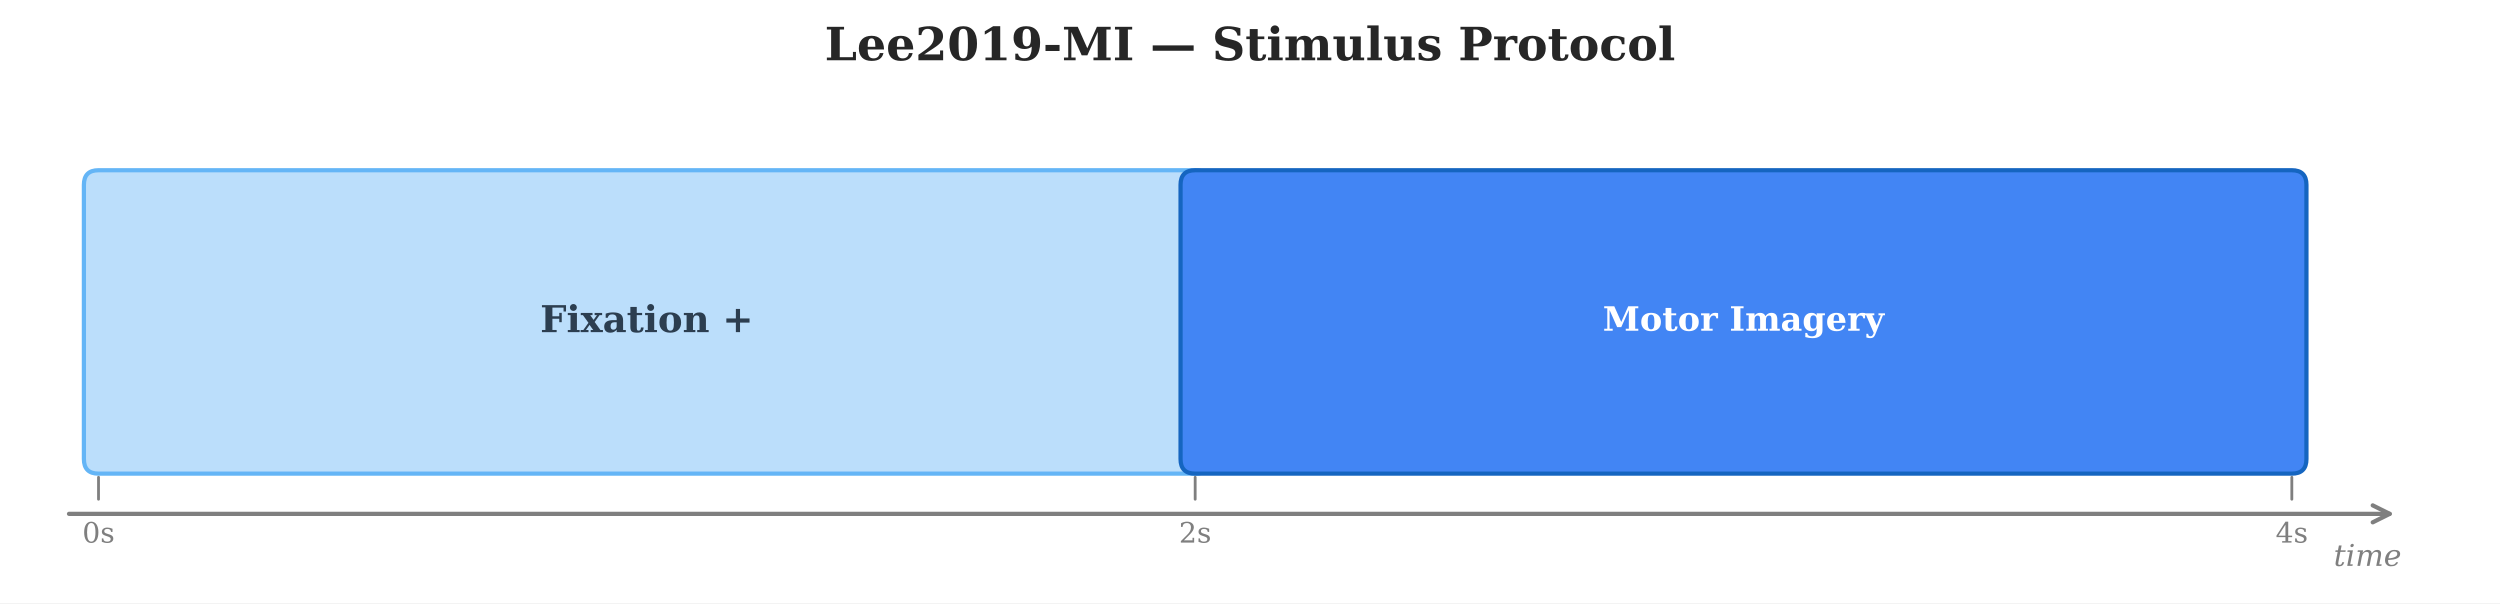
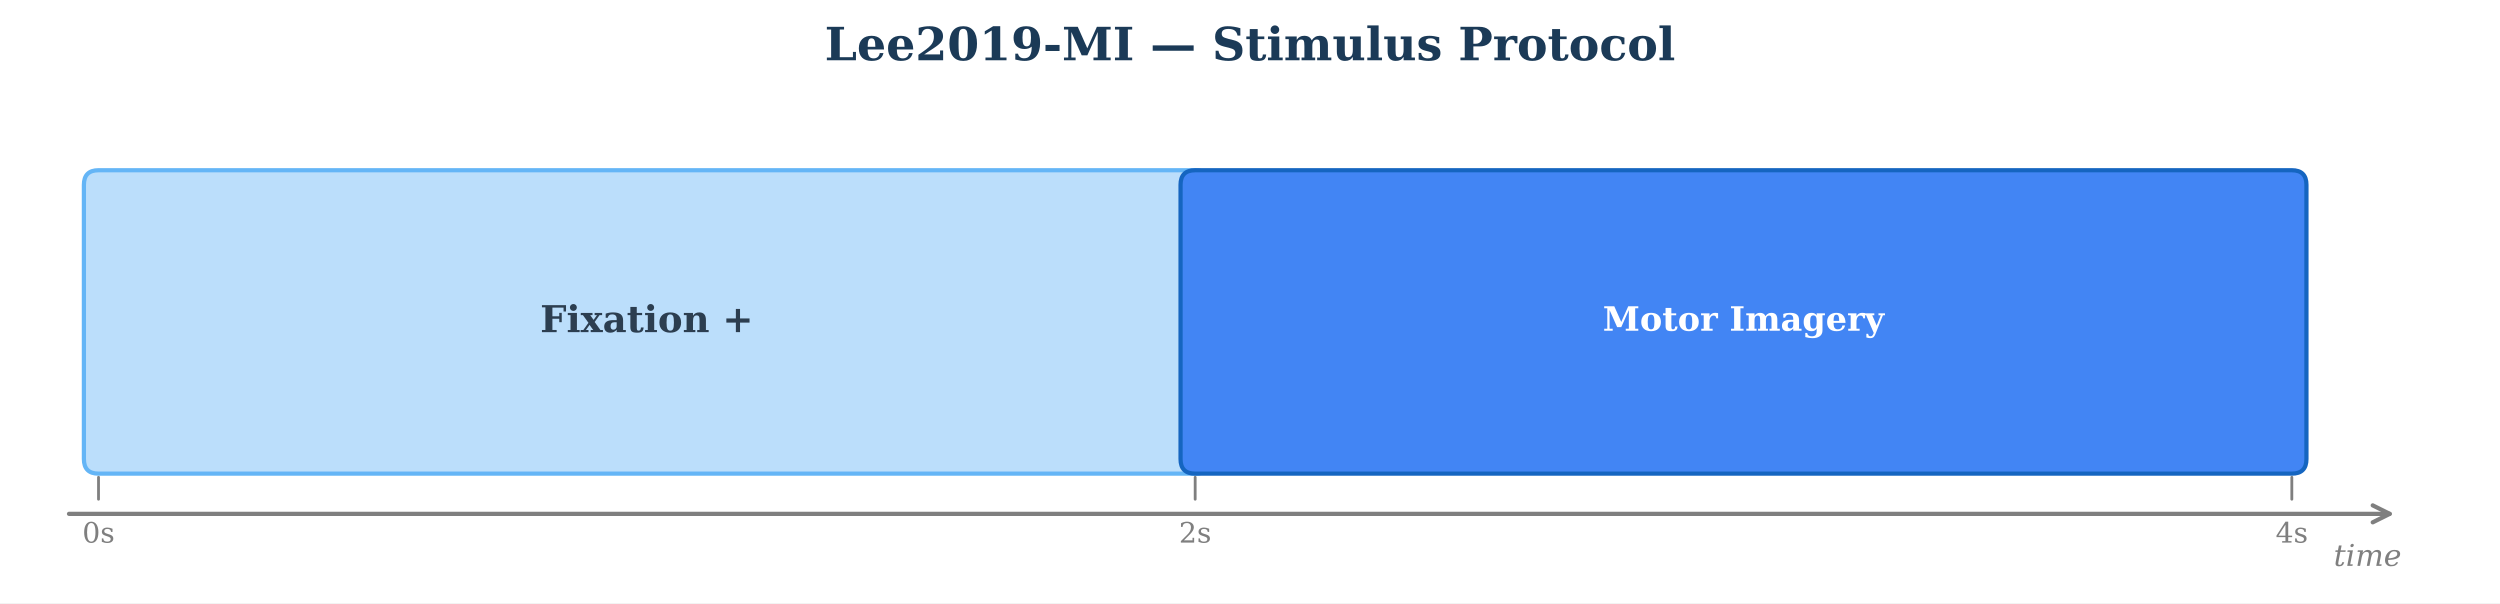
<svg xmlns="http://www.w3.org/2000/svg" xmlns:xlink="http://www.w3.org/1999/xlink" width="708.48pt" height="170.95pt" viewBox="0 0 708.48 170.95" version="1.1">
  <defs>
    <style type="text/css">*{stroke-linejoin: round; stroke-linecap: butt}</style>
  </defs>
  <g id="figure_1">
    <g id="patch_1">
      <path d="M 0 170.95  L 708.48 170.95  L 708.48 0  L 0 0  z " style="fill: #ffffff" />
    </g>
    <g id="axes_1">
      <g id="patch_2">
-         <path d="M 27.919 134.226  L 338.701 134.226  Q 342.845 134.226 342.845 130.082  L 342.845 52.387  Q 342.845 48.243 338.701 48.243  L 27.919 48.243  Q 23.775 48.243 23.775 52.387  L 23.775 130.082  Q 23.775 134.226 27.919 134.226  z " clip-path="url(#pe2b73efa73)" style="fill: #bbdefb; stroke: #64b5f6; stroke-width: 1.2" />
+         <path d="M 27.919 134.226  L 338.701 134.226  Q 342.845 134.226 342.845 130.082  L 342.845 52.387  Q 342.845 48.243 338.701 48.243  L 27.919 48.243  Q 23.775 48.243 23.775 52.387  L 23.775 130.082  Q 23.775 134.226 27.919 134.226  z " clip-path="url(#pffb3ba36f4)" style="fill: #bbdefb; stroke: #64b5f6; stroke-width: 1.2" />
      </g>
      <g id="patch_3">
-         <path d="M 338.701 134.226  L 649.483 134.226  Q 653.627 134.226 653.627 130.082  L 653.627 52.387  Q 653.627 48.243 649.483 48.243  L 338.701 48.243  Q 334.557 48.243 334.557 52.387  L 334.557 130.082  Q 334.557 134.226 338.701 134.226  z " clip-path="url(#pe2b73efa73)" style="fill: #4285f4; stroke: #1565c0; stroke-width: 1.2" />
+         <path d="M 338.701 134.226  L 649.483 134.226  Q 653.627 134.226 653.627 130.082  L 653.627 52.387  Q 653.627 48.243 649.483 48.243  L 338.701 48.243  Q 334.557 48.243 334.557 52.387  L 334.557 130.082  Q 334.557 134.226 338.701 134.226  z " clip-path="url(#pffb3ba36f4)" style="fill: #4285f4; stroke: #1565c0; stroke-width: 1.2" />
      </g>
      <g id="line2d_1">
-         <path d="M 27.919 135.262  L 27.919 141.477  " clip-path="url(#pe2b73efa73)" style="fill: none; stroke: #7f7f7f; stroke-width: 0.8; stroke-linecap: round" />
+         <path d="M 27.919 135.262  L 27.919 141.477  " clip-path="url(#pffb3ba36f4)" style="fill: none; stroke: #7f7f7f; stroke-width: 0.8; stroke-linecap: round" />
      </g>
      <g id="line2d_2">
-         <path d="M 338.701 135.262  L 338.701 141.477  " clip-path="url(#pe2b73efa73)" style="fill: none; stroke: #7f7f7f; stroke-width: 0.8; stroke-linecap: round" />
+         <path d="M 338.701 135.262  L 338.701 141.477  " clip-path="url(#pffb3ba36f4)" style="fill: none; stroke: #7f7f7f; stroke-width: 0.8; stroke-linecap: round" />
      </g>
      <g id="line2d_3">
-         <path d="M 649.483 135.262  L 649.483 141.477  " clip-path="url(#pe2b73efa73)" style="fill: none; stroke: #7f7f7f; stroke-width: 0.8; stroke-linecap: round" />
+         <path d="M 649.483 135.262  L 649.483 141.477  " clip-path="url(#pffb3ba36f4)" style="fill: none; stroke: #7f7f7f; stroke-width: 0.8; stroke-linecap: round" />
      </g>
      <g id="text_1">
-         <g clip-path="url(#pe2b73efa73)">
+         <g clip-path="url(#pffb3ba36f4)">
          <g style="fill: #2c3e50" transform="translate(153.0912 94.13173) scale(0.105 -0.105)">
            <defs>
              <path id="DejaVuSerif-Bold-46" d="M 300 0  L 300 378  L 897 378  L 897 4288  L 300 4288  L 300 4666  L 4459 4666  L 4459 3566  L 4031 3566  L 4031 4238  L 2106 4238  L 2106 2741  L 3291 2741  L 3291 3334  L 3719 3334  L 3719 1722  L 3291 1722  L 3291 2316  L 2106 2316  L 2106 378  L 2841 378  L 2841 0  L 300 0  z " transform="scale(0.015625)" />
              <path id="DejaVuSerif-Bold-69" d="M 588 4263  Q 588 4516 763 4689  Q 938 4863 1191 4863  Q 1438 4863 1611 4689  Q 1784 4516 1784 4263  Q 1784 4016 1611 3842  Q 1438 3669 1191 3669  Q 938 3669 763 3841  Q 588 4013 588 4263  z M 1797 378  L 2272 378  L 2272 0  L 219 0  L 219 378  L 691 378  L 691 2944  L 219 2944  L 219 3322  L 1797 3322  L 1797 378  z " transform="scale(0.015625)" />
              <path id="DejaVuSerif-Bold-78" d="M 2247 2119  L 2834 2944  L 2425 2944  L 2425 3322  L 3719 3322  L 3719 2944  L 3278 2944  L 2431 1759  L 3419 378  L 3859 378  L 3859 0  L 1747 0  L 1747 378  L 2175 378  L 1550 1253  L 922 378  L 1369 378  L 1369 0  L 0 0  L 0 378  L 475 378  L 1356 1619  L 403 2944  L 31 2944  L 31 3322  L 2059 3322  L 2059 2944  L 1656 2944  L 2247 2119  z " transform="scale(0.015625)" />
              <path id="DejaVuSerif-Bold-61" d="M 3525 2041  L 3525 378  L 4000 378  L 4000 0  L 2419 0  L 2419 422  Q 2200 159 1931 34  Q 1663 -91 1319 -91  Q 809 -91 536 182  Q 263 456 263 966  Q 263 1525 655 1803  Q 1047 2081 1838 2081  L 2419 2081  L 2419 2278  Q 2419 2681 2228 2873  Q 2038 3066 1638 3066  Q 1306 3066 1126 2930  Q 947 2794 872 2484  L 519 2484  L 519 3200  Q 816 3306 1134 3359  Q 1453 3413 1806 3413  Q 2697 3413 3111 3081  Q 3525 2750 3525 2041  z M 2419 1044  L 2419 1709  L 2003 1709  Q 1694 1709 1528 1540  Q 1363 1372 1363 1056  Q 1363 741 1483 584  Q 1603 428 1850 428  Q 2106 428 2262 597  Q 2419 766 2419 1044  z " transform="scale(0.015625)" />
              <path id="DejaVuSerif-Bold-74" d="M 634 2944  L 153 2944  L 153 3322  L 634 3322  L 634 4353  L 1741 4353  L 1741 3322  L 2663 3322  L 2663 2944  L 1741 2944  L 1741 909  Q 1741 475 1809 369  Q 1878 263 2059 263  Q 2259 263 2356 397  Q 2453 531 2459 813  L 2925 813  Q 2897 313 2651 111  Q 2406 -91 1806 -91  Q 1122 -91 878 123  Q 634 338 634 909  L 634 2944  z " transform="scale(0.015625)" />
              <path id="DejaVuSerif-Bold-6f" d="M 2138 263  Q 2488 263 2630 563  Q 2772 863 2772 1663  Q 2772 2463 2631 2761  Q 2491 3059 2138 3059  Q 1784 3059 1640 2757  Q 1497 2456 1497 1663  Q 1497 869 1640 566  Q 1784 263 2138 263  z M 2138 -91  Q 1259 -91 761 376  Q 263 844 263 1663  Q 263 2484 761 2948  Q 1259 3413 2138 3413  Q 3019 3413 3516 2948  Q 4013 2484 4013 1663  Q 4013 844 3514 376  Q 3016 -91 2138 -91  z " transform="scale(0.015625)" />
              <path id="DejaVuSerif-Bold-6e" d="M 219 0  L 219 378  L 691 378  L 691 2944  L 219 2944  L 219 3322  L 1797 3322  L 1797 2853  Q 1997 3150 2253 3281  Q 2509 3413 2900 3413  Q 3459 3413 3745 3083  Q 4031 2753 4031 2113  L 4031 378  L 4506 378  L 4506 0  L 2522 0  L 2522 378  L 2925 378  L 2925 2144  Q 2925 2566 2817 2730  Q 2709 2894 2444 2894  Q 2109 2894 1953 2648  Q 1797 2403 1797 1869  L 1797 378  L 2203 378  L 2203 0  L 219 0  z " transform="scale(0.015625)" />
              <path id="DejaVuSerif-Bold-20" transform="scale(0.015625)" />
              <path id="DejaVuSerif-Bold-2b" d="M 3041 4013  L 3041 2369  L 4684 2369  L 4684 1650  L 3041 1650  L 3041 6  L 2322 6  L 2322 1650  L 678 1650  L 678 2369  L 2322 2369  L 2322 4013  L 3041 4013  z " transform="scale(0.015625)" />
            </defs>
            <use xlink:href="#DejaVuSerif-Bold-46" />
            <use xlink:href="#DejaVuSerif-Bold-69" transform="translate(70.99609 0)" />
            <use xlink:href="#DejaVuSerif-Bold-78" transform="translate(108.9844 0)" />
            <use xlink:href="#DejaVuSerif-Bold-61" transform="translate(168.6035 0)" />
            <use xlink:href="#DejaVuSerif-Bold-74" transform="translate(233.3984 0)" />
            <use xlink:href="#DejaVuSerif-Bold-69" transform="translate(279.5898 0)" />
            <use xlink:href="#DejaVuSerif-Bold-6f" transform="translate(317.5781 0)" />
            <use xlink:href="#DejaVuSerif-Bold-6e" transform="translate(384.2773 0)" />
            <use xlink:href="#DejaVuSerif-Bold-20" transform="translate(456.9824 0)" />
            <use xlink:href="#DejaVuSerif-Bold-2b" transform="translate(491.7969 0)" />
          </g>
        </g>
      </g>
      <g id="text_2">
-         <g clip-path="url(#pe2b73efa73)">
+         <g clip-path="url(#pffb3ba36f4)">
          <g style="fill: #ffffff" transform="translate(454.2149 93.72071) scale(0.095 -0.095)">
            <defs>
              <path id="DejaVuSerif-Bold-4d" d="M 269 0  L 269 378  L 863 378  L 863 4288  L 269 4288  L 269 4666  L 2194 4666  L 3525 1672  L 4863 4666  L 6784 4666  L 6784 4288  L 6188 4288  L 6188 378  L 6784 378  L 6784 0  L 4384 0  L 4384 378  L 4978 378  L 4978 3938  L 3531 684  L 2741 684  L 1300 3938  L 1300 378  L 1894 378  L 1894 0  L 269 0  z " transform="scale(0.015625)" />
              <path id="DejaVuSerif-Bold-72" d="M 3438 3359  L 3438 2369  L 3084 2369  Q 3066 2634 2941 2764  Q 2816 2894 2578 2894  Q 2216 2894 2006 2575  Q 1797 2256 1797 1691  L 1797 378  L 2400 378  L 2400 0  L 219 0  L 219 378  L 691 378  L 691 2944  L 184 2944  L 184 3322  L 1797 3322  L 1797 2731  Q 1959 3078 2226 3245  Q 2494 3413 2881 3413  Q 2978 3413 3117 3398  Q 3256 3384 3438 3359  z " transform="scale(0.015625)" />
              <path id="DejaVuSerif-Bold-49" d="M 300 0  L 300 378  L 897 378  L 897 4288  L 300 4288  L 300 4666  L 2700 4666  L 2700 4288  L 2100 4288  L 2100 378  L 2700 378  L 2700 0  L 300 0  z " transform="scale(0.015625)" />
              <path id="DejaVuSerif-Bold-6d" d="M 3884 2778  Q 4116 3109 4384 3261  Q 4653 3413 5013 3413  Q 5584 3413 5867 3089  Q 6150 2766 6150 2113  L 6150 378  L 6625 378  L 6625 0  L 4647 0  L 4647 378  L 5044 378  L 5044 1947  Q 5044 2569 4948 2731  Q 4853 2894 4594 2894  Q 4300 2894 4137 2667  Q 3975 2441 3975 2022  L 3975 378  L 4372 378  L 4372 0  L 2472 0  L 2472 378  L 2869 378  L 2869 1947  Q 2869 2569 2772 2731  Q 2675 2894 2419 2894  Q 2122 2894 1959 2667  Q 1797 2441 1797 2022  L 1797 378  L 2194 378  L 2194 0  L 219 0  L 219 378  L 691 378  L 691 2944  L 219 2944  L 219 3322  L 1797 3322  L 1797 2853  Q 1991 3144 2241 3278  Q 2491 3413 2834 3413  Q 3241 3413 3494 3258  Q 3747 3103 3884 2778  z " transform="scale(0.015625)" />
              <path id="DejaVuSerif-Bold-67" d="M 3853 2944  L 3853 44  Q 3853 -656 3354 -1039  Q 2856 -1422 1947 -1422  Q 1616 -1422 1275 -1370  Q 934 -1319 575 -1216  L 575 -422  L 928 -422  Q 975 -750 1192 -909  Q 1409 -1069 1813 -1069  Q 2325 -1069 2536 -823  Q 2747 -578 2747 44  L 2747 422  Q 2606 163 2367 36  Q 2128 -91 1778 -91  Q 1072 -91 667 378  Q 263 847 263 1663  Q 263 2481 667 2947  Q 1072 3413 1778 3413  Q 2128 3413 2367 3286  Q 2606 3159 2747 2900  L 2747 3322  L 4325 3322  L 4325 2944  L 3853 2944  z M 2747 1825  Q 2747 2406 2597 2665  Q 2447 2925 2119 2925  Q 1775 2925 1636 2651  Q 1497 2378 1497 1663  Q 1497 947 1637 672  Q 1778 397 2119 397  Q 2447 397 2597 656  Q 2747 916 2747 1497  L 2747 1825  z " transform="scale(0.015625)" />
              <path id="DejaVuSerif-Bold-65" d="M 2566 1875  Q 2566 2531 2444 2795  Q 2322 3059 2028 3059  Q 1744 3059 1620 2800  Q 1497 2541 1497 1931  L 1497 1875  L 2566 1875  z M 3781 1503  L 1497 1503  L 1497 1478  Q 1497 834 1690 548  Q 1884 263 2316 263  Q 2675 263 2897 453  Q 3119 644 3181 1006  L 3700 1006  Q 3566 441 3166 175  Q 2766 -91 2047 -91  Q 1184 -91 723 364  Q 263 819 263 1663  Q 263 2488 734 2950  Q 1206 3413 2047 3413  Q 2872 3413 3312 2927  Q 3753 2441 3781 1503  z " transform="scale(0.015625)" />
              <path id="DejaVuSerif-Bold-79" d="M 1997 -750  Q 1847 -1116 1634 -1269  Q 1422 -1422 1063 -1422  Q 909 -1422 721 -1387  Q 534 -1353 313 -1288  L 313 -594  L 666 -597  Q 675 -838 779 -953  Q 884 -1069 1094 -1069  Q 1297 -1069 1422 -958  Q 1547 -847 1672 -538  L 1722 -422  L 275 2944  L -84 2944  L -84 3322  L 1831 3322  L 1831 2944  L 1434 2944  L 2278 978  L 3066 2944  L 2625 2944  L 2625 3322  L 3872 3322  L 3872 2944  L 3469 2944  L 1997 -750  z " transform="scale(0.015625)" />
            </defs>
            <use xlink:href="#DejaVuSerif-Bold-4d" />
            <use xlink:href="#DejaVuSerif-Bold-6f" transform="translate(110.6934 0)" />
            <use xlink:href="#DejaVuSerif-Bold-74" transform="translate(177.3926 0)" />
            <use xlink:href="#DejaVuSerif-Bold-6f" transform="translate(223.584 0)" />
            <use xlink:href="#DejaVuSerif-Bold-72" transform="translate(290.2832 0)" />
            <use xlink:href="#DejaVuSerif-Bold-20" transform="translate(342.9688 0)" />
            <use xlink:href="#DejaVuSerif-Bold-49" transform="translate(377.7832 0)" />
            <use xlink:href="#DejaVuSerif-Bold-6d" transform="translate(424.5605 0)" />
            <use xlink:href="#DejaVuSerif-Bold-61" transform="translate(530.3711 0)" />
            <use xlink:href="#DejaVuSerif-Bold-67" transform="translate(595.166 0)" />
            <use xlink:href="#DejaVuSerif-Bold-65" transform="translate(665.0879 0)" />
            <use xlink:href="#DejaVuSerif-Bold-72" transform="translate(728.7109 0)" />
            <use xlink:href="#DejaVuSerif-Bold-79" transform="translate(781.3965 0)" />
          </g>
        </g>
      </g>
      <g id="text_3">
        <g style="fill: #7f7f7f" transform="translate(23.32131 153.7719) scale(0.08 -0.08)">
          <defs>
            <path id="DejaVuSerif-30" d="M 2034 219  Q 2513 219 2750 744  Q 2988 1269 2988 2328  Q 2988 3391 2750 3916  Q 2513 4441 2034 4441  Q 1556 4441 1318 3916  Q 1081 3391 1081 2328  Q 1081 1269 1318 744  Q 1556 219 2034 219  z M 2034 -91  Q 1275 -91 848 546  Q 422 1184 422 2328  Q 422 3475 848 4112  Q 1275 4750 2034 4750  Q 2797 4750 3222 4112  Q 3647 3475 3647 2328  Q 3647 1184 3222 546  Q 2797 -91 2034 -91  z " transform="scale(0.015625)" />
            <path id="DejaVuSerif-73" d="M 359 184  L 359 959  L 691 959  Q 703 588 923 403  Q 1144 219 1575 219  Q 1963 219 2166 364  Q 2369 509 2369 788  Q 2369 1006 2220 1140  Q 2072 1275 1594 1428  L 1178 1569  Q 750 1706 558 1912  Q 366 2119 366 2438  Q 366 2894 700 3153  Q 1034 3413 1625 3413  Q 1888 3413 2178 3344  Q 2469 3275 2778 3144  L 2778 2419  L 2447 2419  Q 2434 2741 2221 2922  Q 2009 3103 1644 3103  Q 1281 3103 1095 2975  Q 909 2847 909 2591  Q 909 2381 1050 2254  Q 1191 2128 1613 1997  L 2069 1856  Q 2541 1709 2748 1489  Q 2956 1269 2956 922  Q 2956 450 2595 179  Q 2234 -91 1600 -91  Q 1278 -91 972 -22  Q 666 47 359 184  z " transform="scale(0.015625)" />
          </defs>
          <use xlink:href="#DejaVuSerif-30" />
          <use xlink:href="#DejaVuSerif-73" transform="translate(63.62305 0)" />
        </g>
      </g>
      <g id="text_4">
        <g style="fill: #7f7f7f" transform="translate(334.1034 153.7719) scale(0.08 -0.08)">
          <defs>
            <path id="DejaVuSerif-32" d="M 819 3553  L 469 3553  L 469 4384  Q 803 4563 1142 4656  Q 1481 4750 1806 4750  Q 2534 4750 2956 4397  Q 3378 4044 3378 3438  Q 3378 2753 2422 1800  Q 2347 1728 2309 1691  L 1131 513  L 3078 513  L 3078 1088  L 3444 1088  L 3444 0  L 434 0  L 434 341  L 1850 1753  Q 2319 2222 2519 2614  Q 2719 3006 2719 3438  Q 2719 3909 2473 4175  Q 2228 4441 1797 4441  Q 1350 4441 1106 4219  Q 863 3997 819 3553  z " transform="scale(0.015625)" />
          </defs>
          <use xlink:href="#DejaVuSerif-32" />
          <use xlink:href="#DejaVuSerif-73" transform="translate(63.62305 0)" />
        </g>
      </g>
      <g id="text_5">
        <g style="fill: #7f7f7f" transform="translate(644.8855 153.7719) scale(0.08 -0.08)">
          <defs>
            <path id="DejaVuSerif-34" d="M 2234 1581  L 2234 4063  L 641 1581  L 2234 1581  z M 3609 0  L 1484 0  L 1484 331  L 2234 331  L 2234 1247  L 197 1247  L 197 1588  L 2241 4750  L 2859 4750  L 2859 1581  L 3750 1581  L 3750 1247  L 2859 1247  L 2859 331  L 3609 331  L 3609 0  z " transform="scale(0.015625)" />
          </defs>
          <use xlink:href="#DejaVuSerif-34" />
          <use xlink:href="#DejaVuSerif-73" transform="translate(63.62305 0)" />
        </g>
      </g>
      <g id="patch_4">
        <path d="M 19.56 145.621  Q 349.061 145.621 677.22 145.621  " style="fill: none; stroke: #7f7f7f; stroke-width: 1.2; stroke-linecap: round" />
        <path d="M 672.42 143.221  L 677.22 145.621  L 672.42 148.021  " style="fill: none; stroke: #7f7f7f; stroke-width: 1.2; stroke-linecap: round" />
      </g>
      <g id="text_6">
        <g style="fill: #7f7f7f" transform="translate(661.3353 160.3674) scale(0.085 -0.085)">
          <defs>
            <path id="DejaVuSerif-Italic-74" d="M 856 2988  L 350 2988  L 416 3322  L 922 3322  L 1122 4353  L 1700 4353  L 1500 3322  L 2581 3322  L 2516 2988  L 1434 2988  L 1025 878  Q 978 631 978 488  Q 978 388 1000 338  Q 1059 219 1278 219  Q 1503 219 1633 351  Q 1763 484 1825 781  L 2259 781  Q 2147 328 1884 118  Q 1622 -91 1169 -91  Q 672 -91 506 131  Q 406 266 406 516  Q 406 675 447 878  L 856 2988  z " transform="scale(0.015625)" />
            <path id="DejaVuSerif-Italic-69" d="M 1009 4353  Q 1038 4497 1163 4603  Q 1288 4709 1434 4709  Q 1578 4709 1663 4603  Q 1728 4522 1728 4422  Q 1728 4388 1719 4353  Q 1691 4206 1567 4103  Q 1444 4000 1297 4000  Q 1150 4000 1066 4103  Q 1003 4181 1003 4281  Q 1003 4316 1009 4353  z M 963 331  L 1506 331  L 1444 0  L 325 0  L 903 2988  L 353 2988  L 419 3322  L 1544 3322  L 963 331  z " transform="scale(0.015625)" />
            <path id="DejaVuSerif-Italic-6d" d="M 3503 2675  Q 3741 3041 4034 3227  Q 4328 3413 4672 3413  Q 5194 3413 5388 3088  Q 5503 2894 5503 2578  Q 5503 2372 5453 2113  L 5106 331  L 5625 331  L 5563 0  L 4469 0  L 4866 2047  Q 4913 2291 4913 2466  Q 4913 2659 4856 2772  Q 4750 2988 4403 2988  Q 4019 2988 3761 2697  Q 3503 2406 3394 1850  L 3034 0  L 2459 0  L 2863 2069  Q 2906 2303 2906 2472  Q 2906 2666 2850 2775  Q 2741 2988 2394 2988  Q 2009 2988 1751 2697  Q 1494 2406 1384 1850  L 1025 0  L 450 0  L 1031 2994  L 481 2994  L 544 3322  L 1669 3322  L 1556 2731  Q 1778 3063 2059 3238  Q 2341 3413 2653 3413  Q 3041 3413 3262 3220  Q 3484 3028 3503 2675  z " transform="scale(0.015625)" />
            <path id="DejaVuSerif-Italic-65" d="M 938 1275  Q 925 1156 925 1050  Q 925 756 1031 563  Q 1216 219 1709 219  Q 2072 219 2250 328  Q 2569 525 2644 778  L 3066 778  Q 2941 381 2475 103  Q 2150 -91 1506 -91  Q 863 -91 516 388  Q 272 722 272 1206  Q 272 1419 319 1659  Q 472 2450 1000 2931  Q 1528 3413 2278 3413  Q 3500 3413 3500 2547  Q 3500 1913 2859 1603  Q 2206 1288 938 1275  z M 2541 1975  Q 2891 2181 2891 2569  Q 2891 3103 2181 3103  Q 1763 3103 1472 2784  Q 1181 2466 1003 1606  Q 2006 1653 2541 1975  z " transform="scale(0.015625)" />
          </defs>
          <use xlink:href="#DejaVuSerif-Italic-74" />
          <use xlink:href="#DejaVuSerif-Italic-69" transform="translate(40.18555 0)" />
          <use xlink:href="#DejaVuSerif-Italic-6d" transform="translate(72.16797 0)" />
          <use xlink:href="#DejaVuSerif-Italic-65" transform="translate(166.9922 0)" />
        </g>
      </g>
      <g id="text_7">
-         <g style="fill: #262626" transform="translate(233.7148 17.07797) scale(0.13 -0.13)">
+         <g style="fill: #1b3a57" transform="translate(233.7148 17.07797) scale(0.13 -0.13)">
          <defs>
            <path id="DejaVuSerif-Bold-4c" d="M 300 0  L 300 378  L 897 378  L 897 4288  L 300 4288  L 300 4666  L 2700 4666  L 2700 4288  L 2100 4288  L 2100 428  L 3938 428  L 3938 1166  L 4359 1166  L 4359 0  L 300 0  z " transform="scale(0.015625)" />
            <path id="DejaVuSerif-Bold-32" d="M 844 3513  L 469 3513  L 469 4519  Q 850 4634 1223 4692  Q 1597 4750 1978 4750  Q 2869 4750 3367 4386  Q 3866 4022 3866 3372  Q 3866 2909 3591 2542  Q 3316 2175 2541 1672  L 1241 819  L 3450 819  L 3450 1369  L 3878 1369  L 3878 0  L 428 0  L 428 763  L 1119 1241  Q 2003 1850 2297 2278  Q 2591 2706 2591 3278  Q 2591 3819 2367 4101  Q 2144 4384 1716 4384  Q 1347 4384 1125 4161  Q 903 3938 844 3513  z " transform="scale(0.015625)" />
            <path id="DejaVuSerif-Bold-30" d="M 2228 275  Q 2603 275 2742 615  Q 2881 956 2881 2328  Q 2881 3691 2742 4037  Q 2603 4384 2228 4384  Q 1853 4384 1714 4043  Q 1575 3703 1575 2328  Q 1575 956 1714 615  Q 1853 275 2228 275  z M 2228 -91  Q 1294 -91 797 532  Q 300 1156 300 2328  Q 300 3500 797 4125  Q 1294 4750 2228 4750  Q 3159 4750 3656 4125  Q 4153 3500 4153 2328  Q 4153 1156 3656 532  Q 3159 -91 2228 -91  z " transform="scale(0.015625)" />
            <path id="DejaVuSerif-Bold-31" d="M 878 0  L 878 378  L 1753 378  L 1753 4153  L 781 3578  L 781 4044  L 1953 4750  L 2938 4750  L 2938 378  L 3816 378  L 3816 0  L 878 0  z " transform="scale(0.015625)" />
            <path id="DejaVuSerif-Bold-39" d="M 2181 4384  Q 1859 4384 1723 4111  Q 1588 3838 1588 3163  Q 1588 2488 1723 2214  Q 1859 1941 2181 1941  Q 2503 1941 2640 2214  Q 2778 2488 2778 3163  Q 2778 3838 2640 4111  Q 2503 4384 2181 4384  z M 2878 1900  Q 2672 1734 2420 1651  Q 2169 1569 1875 1569  Q 1163 1569 755 1986  Q 347 2403 347 3138  Q 347 3913 803 4331  Q 1259 4750 2106 4750  Q 3063 4750 3556 4172  Q 4050 3594 4050 2478  Q 4050 1206 3503 557  Q 2956 -91 1881 -91  Q 1600 -91 1278 -44  Q 956 3 588 97  L 588 922  L 966 922  Q 1044 603 1261 439  Q 1478 275 1825 275  Q 2375 275 2625 658  Q 2875 1041 2878 1900  z " transform="scale(0.015625)" />
            <path id="DejaVuSerif-Bold-2d" d="M 347 2138  L 2309 2138  L 2309 1294  L 347 1294  L 347 2138  z " transform="scale(0.015625)" />
            <path id="DejaVuSerif-Bold-2014" d="M 344 2075  L 6056 2075  L 6056 1325  L 344 1325  L 344 2075  z " transform="scale(0.015625)" />
            <path id="DejaVuSerif-Bold-53" d="M 494 225  L 494 1331  L 891 1331  Q 981 806 1318 547  Q 1656 288 2253 288  Q 2738 288 2991 472  Q 3244 656 3244 1013  Q 3244 1294 3072 1450  Q 2900 1606 2363 1741  L 1663 1913  Q 978 2088 700 2398  Q 422 2709 422 3284  Q 422 3978 883 4364  Q 1344 4750 2175 4750  Q 2584 4750 3026 4681  Q 3469 4613 3944 4475  L 3944 3444  L 3547 3444  Q 3456 3925 3150 4148  Q 2844 4372 2278 4372  Q 1816 4372 1580 4211  Q 1344 4050 1344 3731  Q 1344 3441 1506 3289  Q 1669 3138 2303 2975  L 3003 2803  Q 3653 2641 3945 2297  Q 4238 1953 4238 1350  Q 4238 644 3750 276  Q 3263 -91 2316 -91  Q 1859 -91 1409 -12  Q 959 66 494 225  z " transform="scale(0.015625)" />
            <path id="DejaVuSerif-Bold-75" d="M 3963 3322  L 3963 378  L 4434 378  L 4434 0  L 2853 0  L 2853 469  Q 2656 172 2400 40  Q 2144 -91 1753 -91  Q 1194 -91 908 239  Q 622 569 622 1209  L 622 2944  L 147 2944  L 147 3322  L 1728 3322  L 1728 1381  Q 1728 763 1831 595  Q 1934 428 2209 428  Q 2544 428 2698 675  Q 2853 922 2853 1459  L 2853 2944  L 2450 2944  L 2450 3322  L 3963 3322  z " transform="scale(0.015625)" />
            <path id="DejaVuSerif-Bold-6c" d="M 1797 378  L 2272 378  L 2272 0  L 219 0  L 219 378  L 691 378  L 691 4488  L 219 4488  L 219 4863  L 1797 4863  L 1797 378  z " transform="scale(0.015625)" />
            <path id="DejaVuSerif-Bold-73" d="M 300 97  L 300 1025  L 653 1025  Q 697 653 931 458  Q 1166 263 1569 263  Q 1906 263 2086 380  Q 2266 497 2266 716  Q 2266 916 2152 1025  Q 2038 1134 1709 1216  L 1253 1331  Q 738 1459 506 1698  Q 275 1938 275 2344  Q 275 2884 650 3148  Q 1025 3413 1806 3413  Q 2100 3413 2433 3364  Q 2766 3316 3169 3213  L 3169 2375  L 2816 2375  Q 2788 2716 2573 2887  Q 2359 3059 1959 3059  Q 1622 3059 1448 2951  Q 1275 2844 1275 2638  Q 1275 2469 1375 2372  Q 1475 2275 1734 2209  L 2188 2094  Q 2841 1928 3091 1684  Q 3341 1441 3341 1006  Q 3341 444 2939 176  Q 2538 -91 1691 -91  Q 1381 -91 1034 -44  Q 688 3 300 97  z " transform="scale(0.015625)" />
            <path id="DejaVuSerif-Bold-50" d="M 300 0  L 300 378  L 897 378  L 897 4288  L 300 4288  L 300 4666  L 2956 4666  Q 3734 4666 4193 4295  Q 4653 3925 4653 3303  Q 4653 2678 4192 2304  Q 3731 1931 2956 1931  L 2100 1931  L 2100 378  L 2853 378  L 2853 0  L 300 0  z M 2100 2309  L 2450 2309  Q 2856 2309 3098 2579  Q 3341 2850 3341 3303  Q 3341 3753 3100 4020  Q 2859 4288 2450 4288  L 2100 4288  L 2100 2309  z " transform="scale(0.015625)" />
            <path id="DejaVuSerif-Bold-63" d="M 3609 1038  Q 3491 469 3123 189  Q 2756 -91 2125 -91  Q 1238 -91 750 368  Q 263 828 263 1663  Q 263 2488 744 2950  Q 1225 3413 2081 3413  Q 2428 3413 2781 3347  Q 3134 3281 3500 3150  L 3500 2228  L 3150 2228  Q 3100 2650 2903 2854  Q 2706 3059 2350 3059  Q 1888 3059 1692 2746  Q 1497 2434 1497 1663  Q 1497 909 1687 586  Q 1878 263 2309 263  Q 2644 263 2845 463  Q 3047 663 3091 1038  L 3609 1038  z " transform="scale(0.015625)" />
          </defs>
          <use xlink:href="#DejaVuSerif-Bold-4c" />
          <use xlink:href="#DejaVuSerif-Bold-65" transform="translate(70.3125 0)" />
          <use xlink:href="#DejaVuSerif-Bold-65" transform="translate(133.9355 0)" />
          <use xlink:href="#DejaVuSerif-Bold-32" transform="translate(197.5586 0)" />
          <use xlink:href="#DejaVuSerif-Bold-30" transform="translate(267.1387 0)" />
          <use xlink:href="#DejaVuSerif-Bold-31" transform="translate(336.7188 0)" />
          <use xlink:href="#DejaVuSerif-Bold-39" transform="translate(406.2988 0)" />
          <use xlink:href="#DejaVuSerif-Bold-2d" transform="translate(475.8789 0)" />
          <use xlink:href="#DejaVuSerif-Bold-4d" transform="translate(517.3828 0)" />
          <use xlink:href="#DejaVuSerif-Bold-49" transform="translate(628.0762 0)" />
          <use xlink:href="#DejaVuSerif-Bold-20" transform="translate(674.8535 0)" />
          <use xlink:href="#DejaVuSerif-Bold-2014" transform="translate(709.668 0)" />
          <use xlink:href="#DejaVuSerif-Bold-20" transform="translate(809.668 0)" />
          <use xlink:href="#DejaVuSerif-Bold-53" transform="translate(844.4824 0)" />
          <use xlink:href="#DejaVuSerif-Bold-74" transform="translate(916.6992 0)" />
          <use xlink:href="#DejaVuSerif-Bold-69" transform="translate(962.8906 0)" />
          <use xlink:href="#DejaVuSerif-Bold-6d" transform="translate(1000.879 0)" />
          <use xlink:href="#DejaVuSerif-Bold-75" transform="translate(1106.689 0)" />
          <use xlink:href="#DejaVuSerif-Bold-6c" transform="translate(1179.395 0)" />
          <use xlink:href="#DejaVuSerif-Bold-75" transform="translate(1217.383 0)" />
          <use xlink:href="#DejaVuSerif-Bold-73" transform="translate(1290.088 0)" />
          <use xlink:href="#DejaVuSerif-Bold-20" transform="translate(1346.387 0)" />
          <use xlink:href="#DejaVuSerif-Bold-50" transform="translate(1381.201 0)" />
          <use xlink:href="#DejaVuSerif-Bold-72" transform="translate(1456.396 0)" />
          <use xlink:href="#DejaVuSerif-Bold-6f" transform="translate(1509.082 0)" />
          <use xlink:href="#DejaVuSerif-Bold-74" transform="translate(1575.781 0)" />
          <use xlink:href="#DejaVuSerif-Bold-6f" transform="translate(1621.973 0)" />
          <use xlink:href="#DejaVuSerif-Bold-63" transform="translate(1688.672 0)" />
          <use xlink:href="#DejaVuSerif-Bold-6f" transform="translate(1749.561 0)" />
          <use xlink:href="#DejaVuSerif-Bold-6c" transform="translate(1816.26 0)" />
        </g>
      </g>
    </g>
  </g>
  <defs>
-     <clipPath id="pe2b73efa73">
+     <clipPath id="pffb3ba36f4">
      <rect x="7.2" y="29.078" width="694.08" height="134.672" />
    </clipPath>
  </defs>
</svg>
